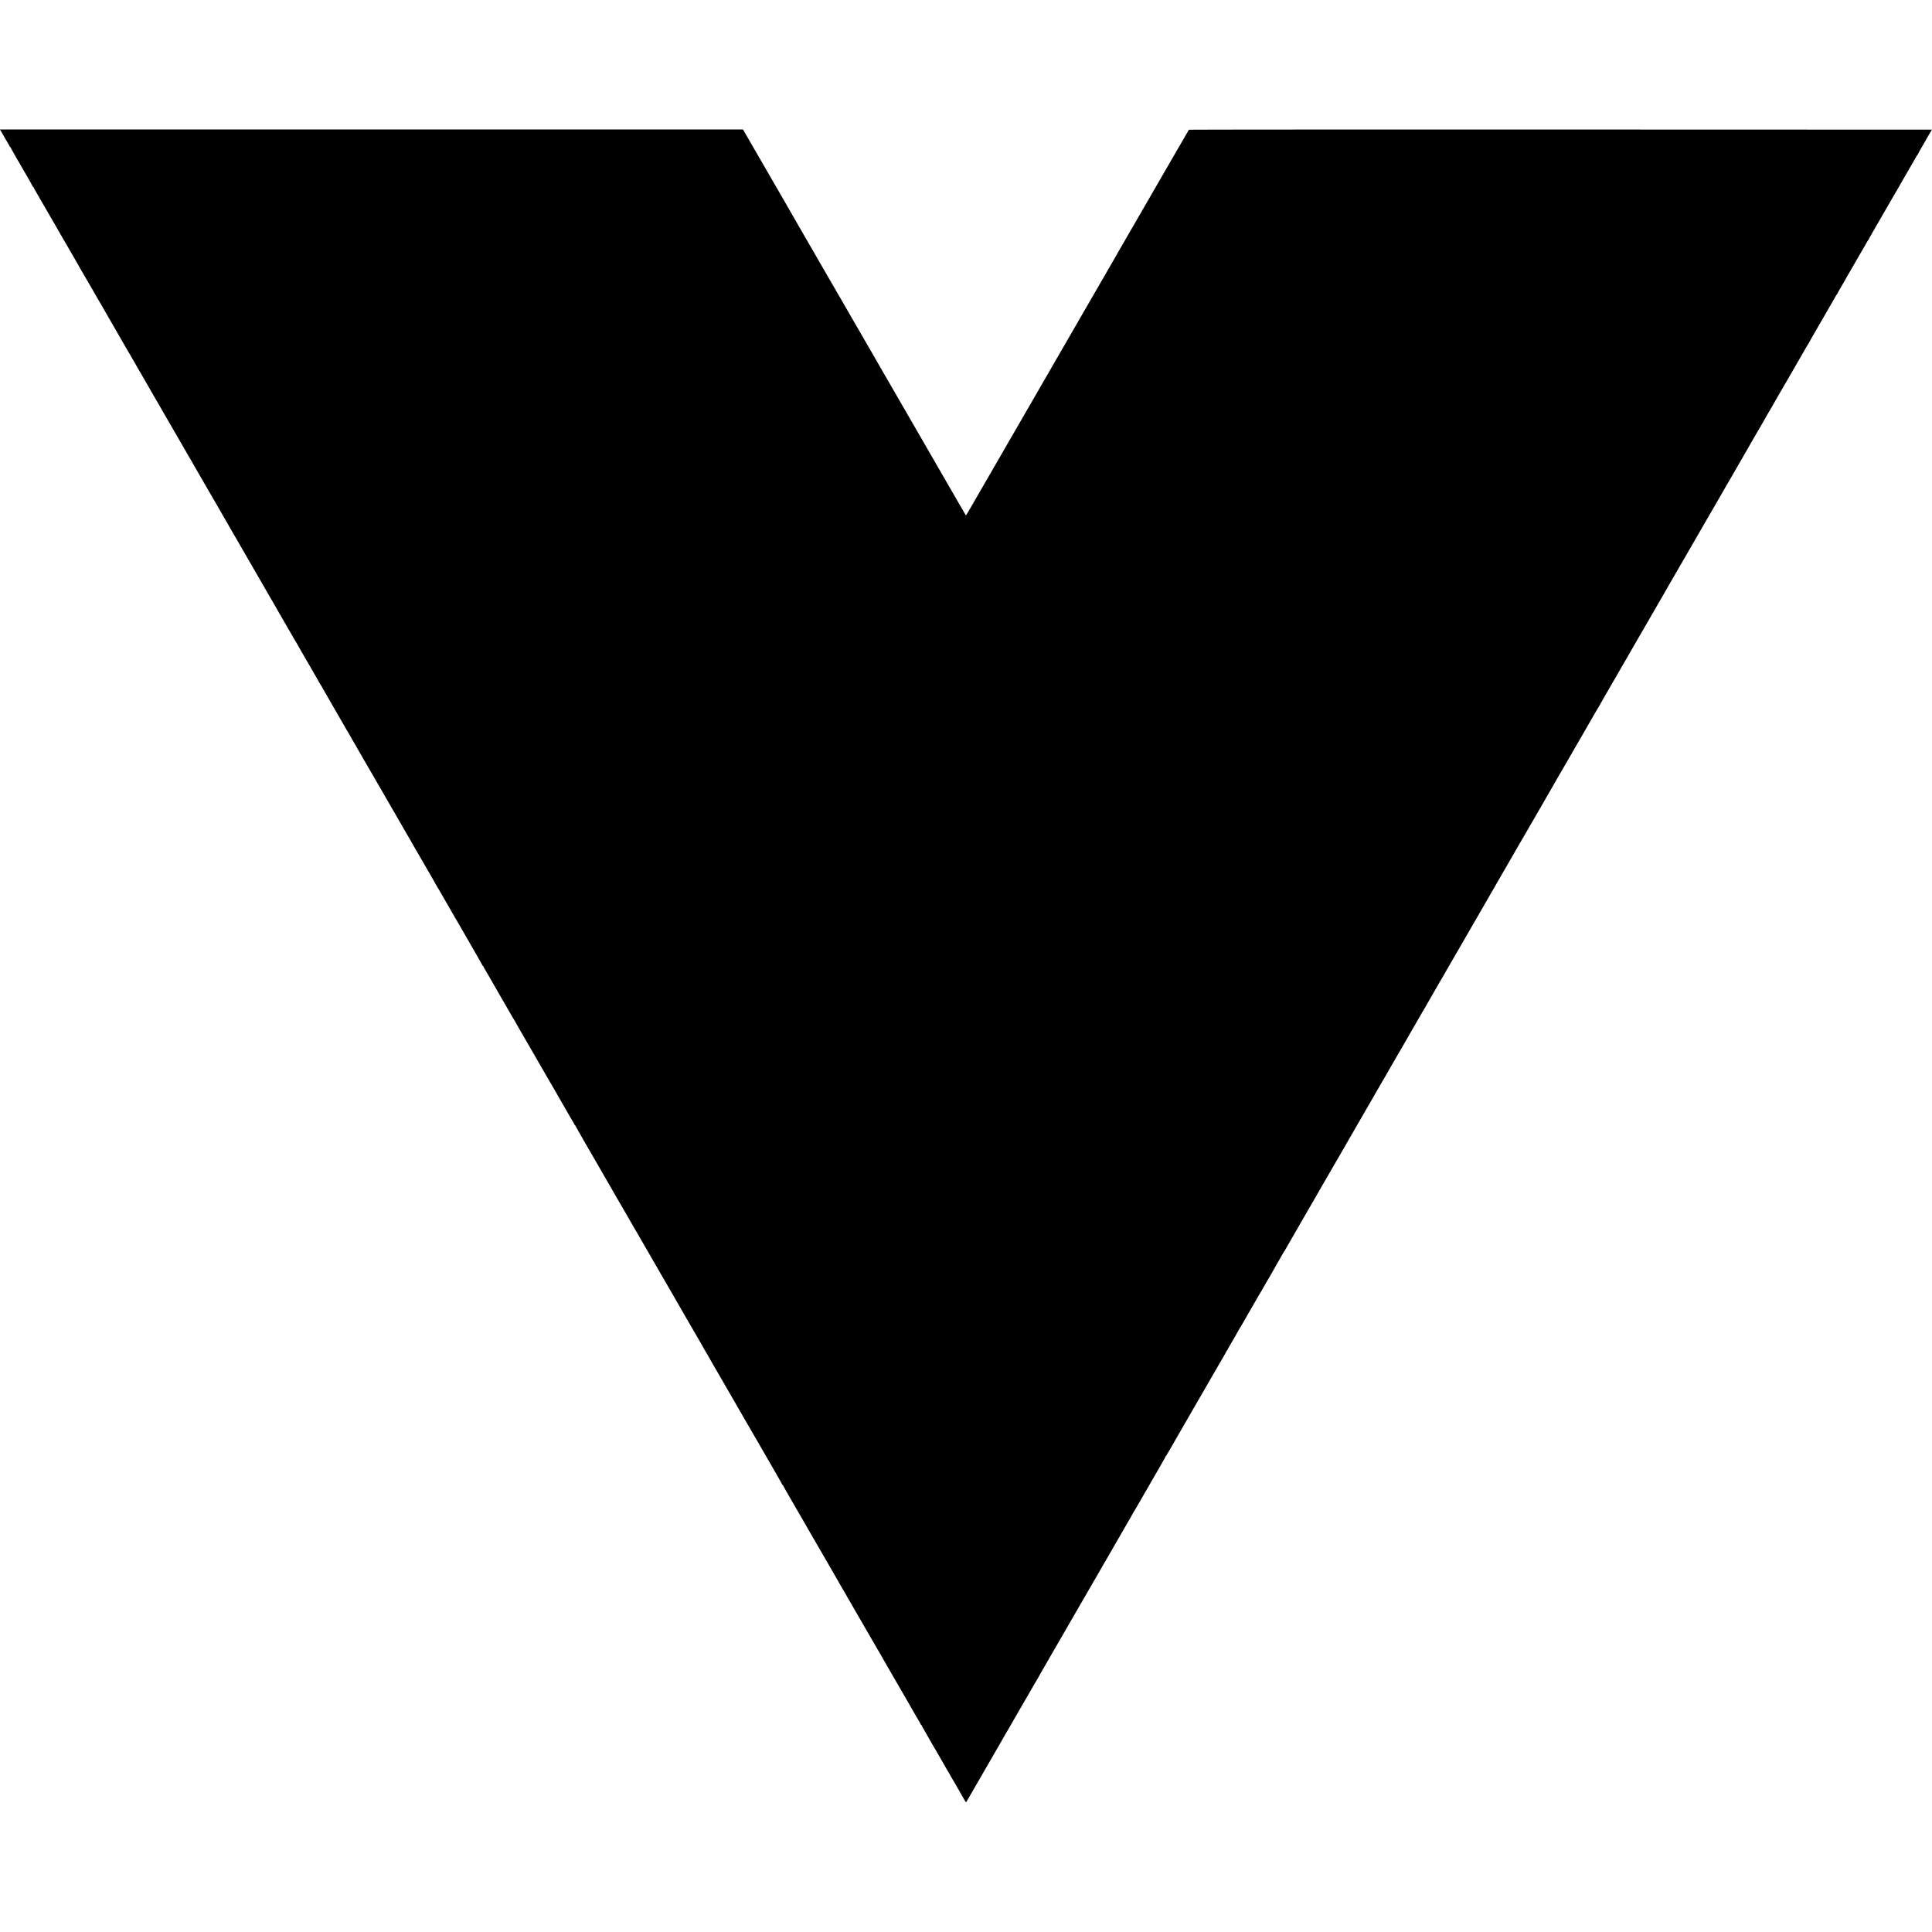
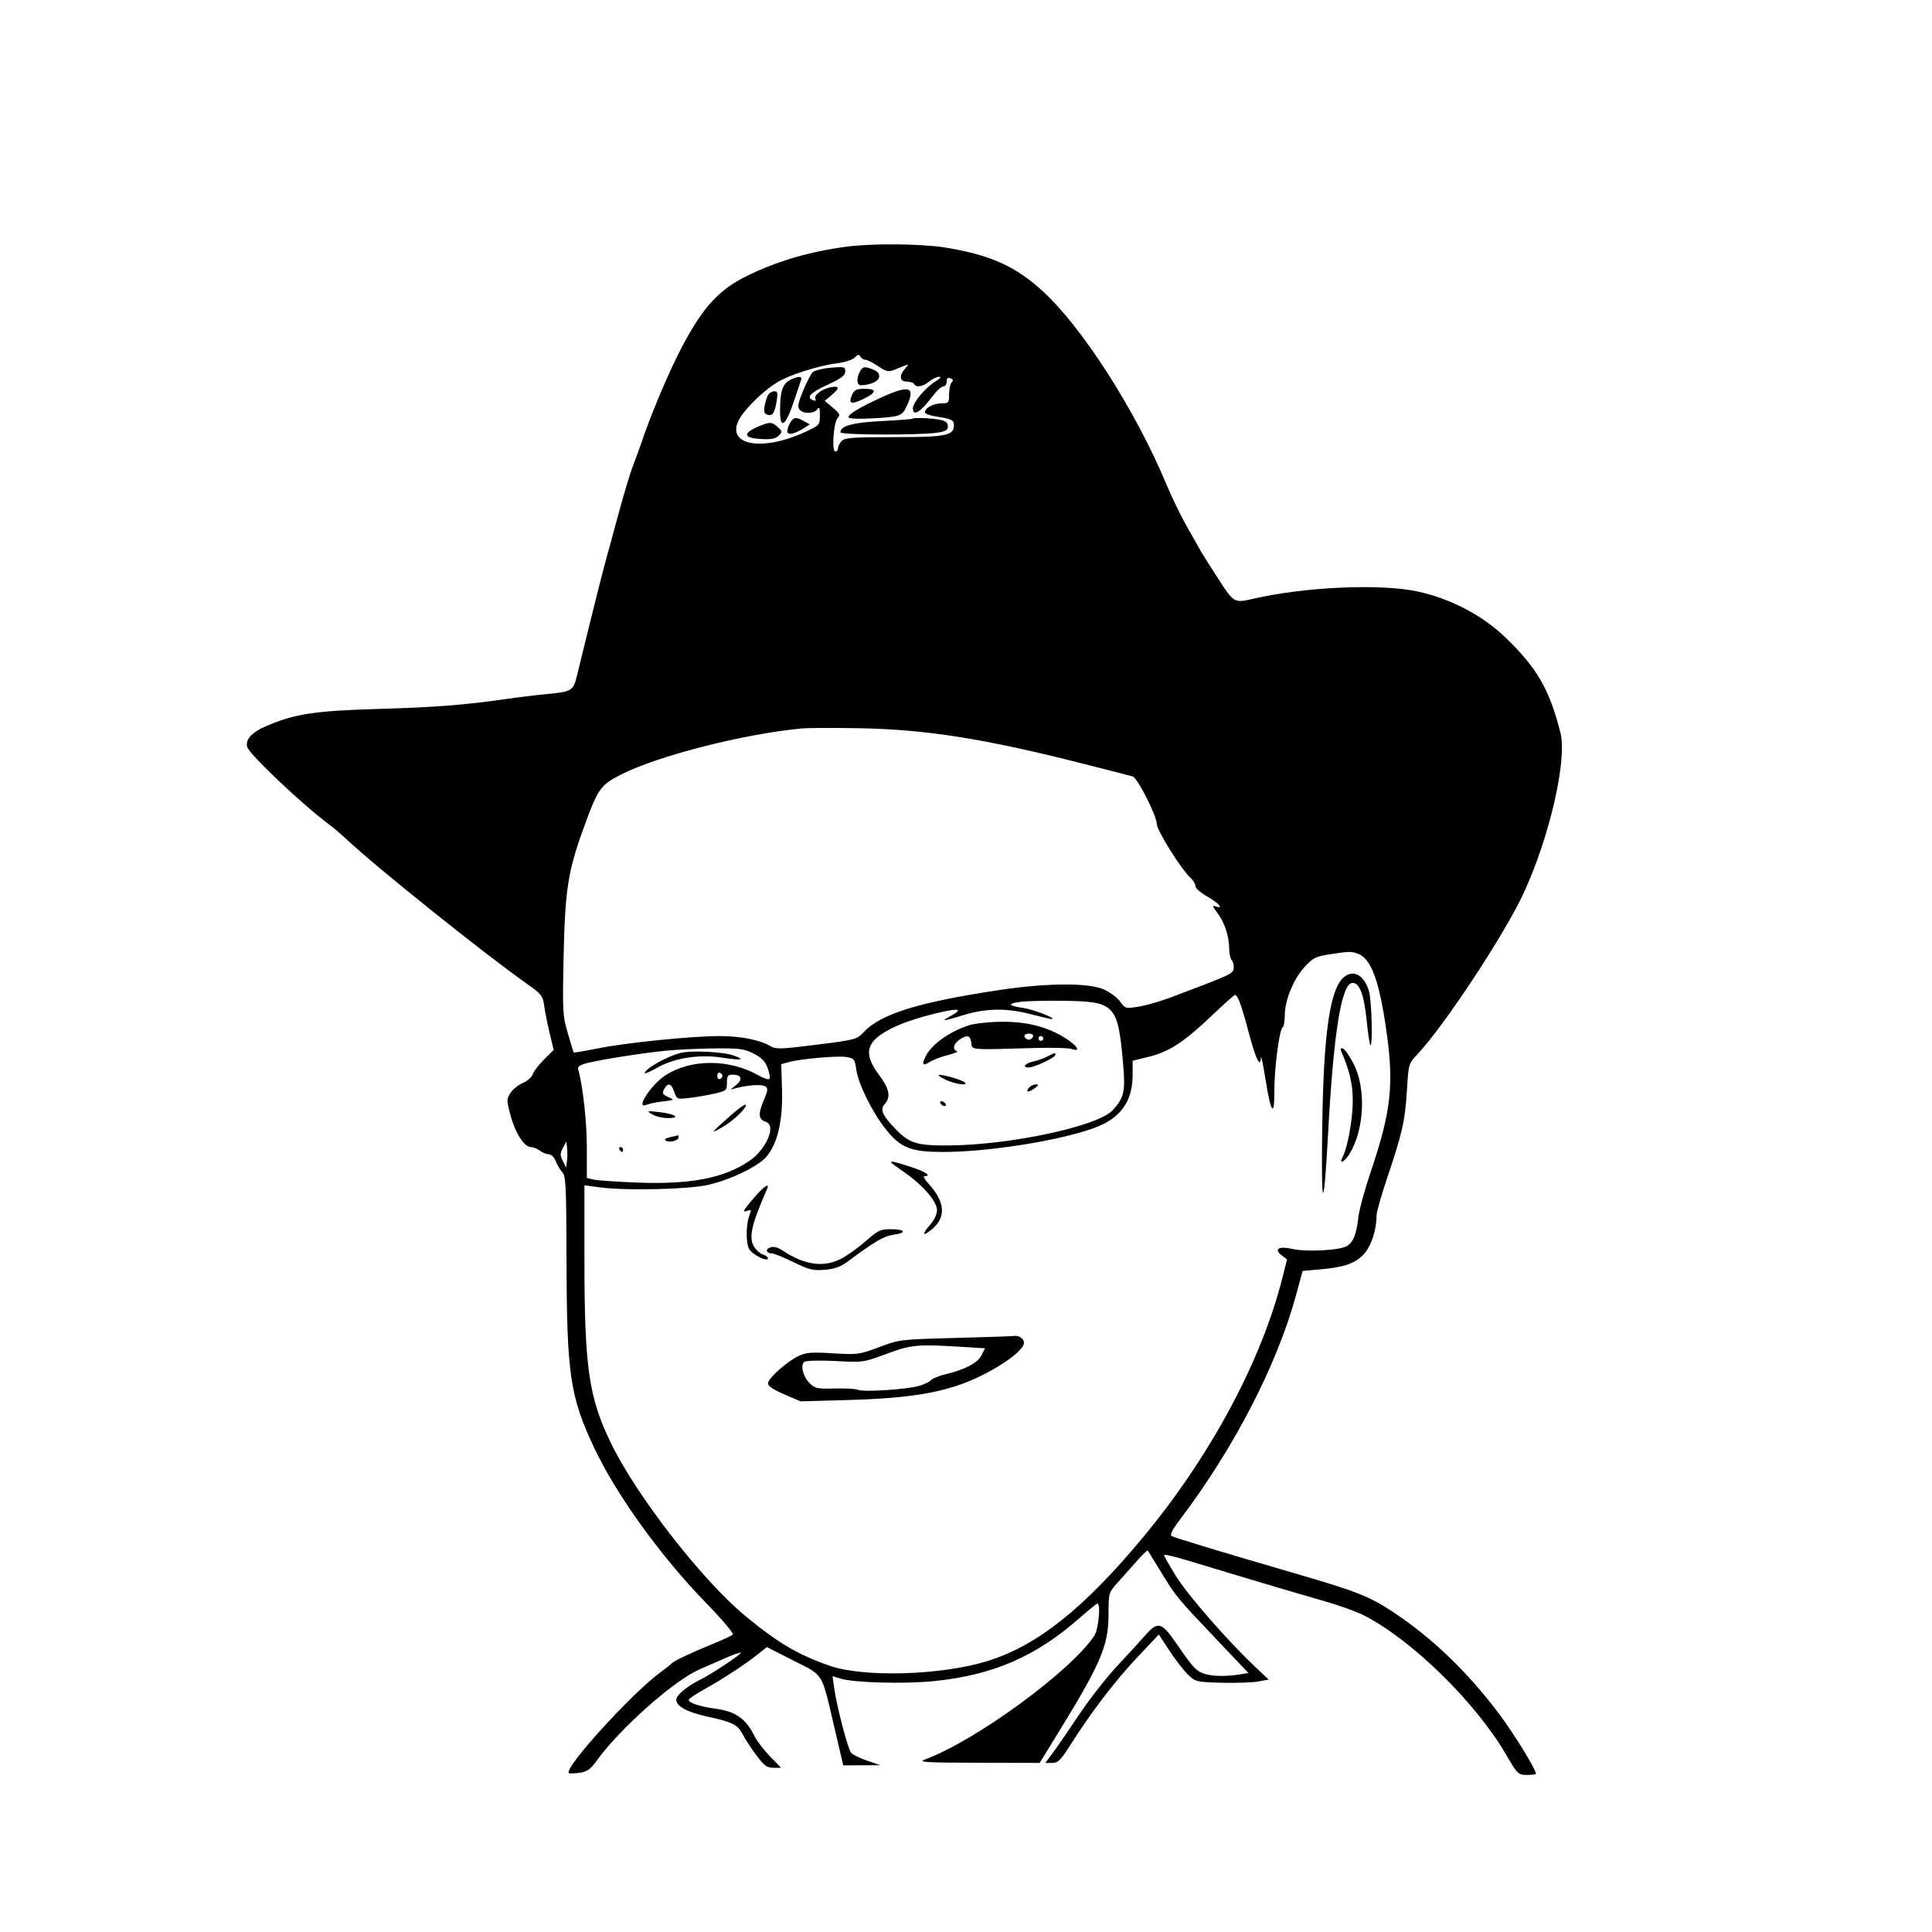
- <svg xmlns="http://www.w3.org/2000/svg" version="1.0" width="16pt" height="16pt" viewBox="0 0 16 16" preserveAspectRatio="xMidYMid meet">
-   <g transform="translate(0,16) scale(0.00032,-0.00032)" fill="#000000" stroke="none">
-     <path d="M18 46618 c45 -75 122 -207 122 -211 0 -2 25 -45 55 -95 30 -50 55 -96 55 -102 0 -5 5 -10 10 -10 6 0 10 -4 10 -9 0 -5 73 -135 161 -288 89 -153 173 -298 187 -323 14 -25 32 -57 41 -72 88 -149 187 -324 189 -335 2 -7 8 -13 13 -13 5 0 9 -4 9 -10 0 -5 46 -89 103 -187 175 -302 490 -846 507 -876 8 -16 20 -36 25 -45 28 -46 290 -498 339 -585 13 -23 74 -129 136 -236 61 -107 123 -215 137 -240 14 -25 29 -50 33 -56 5 -5 23 -37 40 -70 18 -33 38 -67 44 -75 11 -16 21 -33 63 -109 14 -25 29 -50 33 -56 4 -5 21 -35 38 -65 55 -100 261 -455 269 -465 4 -5 14 -21 20 -35 15 -29 41 -75 103 -180 24 -41 52 -88 60 -105 9 -16 57 -100 107 -185 112 -193 362 -626 380 -660 8 -14 23 -38 33 -55 11 -16 23 -37 27 -45 4 -8 26 -46 48 -85 23 -38 53 -90 67 -115 46 -81 64 -113 178 -310 62 -107 121 -210 132 -227 37 -67 56 -99 85 -148 16 -27 32 -57 36 -65 4 -8 15 -27 25 -42 9 -15 53 -89 96 -165 44 -76 177 -307 296 -513 120 -206 268 -463 330 -570 131 -227 117 -203 200 -348 36 -62 73 -125 82 -140 10 -15 21 -34 25 -42 4 -8 20 -37 36 -65 17 -27 38 -65 48 -82 49 -85 64 -111 87 -153 13 -25 28 -49 32 -55 4 -5 78 -134 165 -285 87 -151 166 -288 176 -305 10 -16 26 -43 35 -59 9 -17 125 -217 257 -445 132 -229 253 -441 270 -471 17 -30 45 -79 64 -108 18 -29 33 -54 33 -57 0 -2 20 -37 44 -77 24 -40 123 -212 221 -383 97 -170 190 -330 205 -355 16 -25 39 -65 53 -90 13 -25 81 -144 152 -265 70 -121 137 -238 150 -260 12 -22 37 -65 55 -95 18 -30 43 -73 55 -95 12 -22 48 -85 80 -140 77 -132 163 -280 190 -330 13 -22 71 -123 130 -225 59 -102 116 -199 126 -217 10 -17 29 -50 43 -72 15 -22 26 -43 26 -45 0 -2 27 -50 60 -106 33 -56 60 -103 60 -105 0 -2 55 -98 90 -155 8 -14 182 -316 239 -414 13 -22 45 -79 72 -124 27 -46 49 -86 49 -89 0 -2 14 -24 30 -48 16 -24 30 -46 30 -49 0 -5 74 -135 100 -176 5 -8 24 -42 43 -75 50 -88 58 -101 262 -455 104 -179 199 -345 213 -370 14 -25 28 -49 32 -55 4 -5 17 -26 28 -45 10 -19 62 -109 114 -200 114 -197 133 -230 170 -295 16 -27 33 -57 38 -65 17 -28 96 -165 103 -180 4 -8 16 -28 26 -45 10 -16 77 -131 148 -255 72 -124 181 -313 243 -420 62 -107 121 -209 131 -227 35 -62 323 -560 392 -678 38 -66 83 -145 100 -175 16 -30 33 -59 37 -65 4 -5 17 -27 29 -47 34 -61 56 -100 90 -156 17 -29 31 -55 31 -57 0 -2 17 -32 39 -67 21 -35 134 -229 251 -433 117 -203 235 -407 261 -451 27 -45 49 -85 49 -88 0 -4 8 -19 19 -34 15 -21 200 -341 309 -533 10 -19 33 -58 51 -87 17 -29 31 -54 31 -56 0 -2 25 -44 55 -94 30 -50 55 -95 55 -98 0 -4 6 -15 14 -23 7 -9 27 -41 43 -71 17 -30 170 -297 342 -594 171 -296 311 -542 311 -547 0 -5 5 -9 10 -9 6 0 10 -4 10 -10 0 -5 22 -47 49 -92 27 -46 58 -99 68 -118 24 -43 81 -140 93 -160 5 -8 66 -114 135 -235 69 -121 130 -227 135 -235 12 -21 259 -447 283 -490 10 -19 28 -47 38 -62 11 -14 19 -29 19 -32 0 -3 37 -69 83 -148 99 -170 305 -526 337 -583 13 -22 31 -53 41 -70 11 -16 22 -37 26 -45 7 -14 82 -146 103 -180 14 -24 181 -311 205 -355 13 -22 46 -80 75 -130 29 -49 64 -110 78 -135 14 -25 51 -88 82 -140 31 -52 59 -102 63 -110 4 -8 18 -33 31 -55 205 -353 284 -489 309 -535 17 -30 45 -78 62 -106 18 -28 36 -60 39 -72 4 -12 12 -22 17 -22 5 0 9 -4 9 -10 0 -5 109 -197 241 -427 133 -230 250 -431 259 -448 51 -90 222 -385 280 -485 37 -63 78 -135 92 -160 14 -25 67 -117 118 -205 51 -88 101 -175 111 -193 34 -58 55 -95 149 -257 51 -88 101 -173 110 -190 9 -16 76 -131 147 -255 72 -124 140 -241 151 -260 61 -108 281 -489 355 -615 38 -66 77 -133 87 -150 35 -63 91 -161 100 -175 14 -23 99 -169 128 -220 54 -97 135 -235 142 -245 4 -5 20 -32 35 -60 26 -48 238 -416 276 -480 10 -16 26 -46 37 -65 30 -53 382 -661 403 -695 10 -16 22 -37 26 -45 4 -8 26 -48 50 -88 24 -41 43 -75 43 -77 0 -2 22 -40 50 -85 27 -45 50 -84 50 -86 0 -3 38 -69 83 -147 84 -142 302 -520 340 -587 10 -19 34 -60 52 -90 18 -30 44 -75 57 -100 14 -25 45 -79 70 -120 25 -41 56 -96 70 -121 14 -25 77 -133 138 -240 62 -107 122 -210 132 -229 25 -43 310 -535 337 -581 11 -19 26 -45 34 -59 17 -32 238 -414 266 -460 11 -19 24 -41 28 -49 3 -7 75 -133 160 -278 84 -146 153 -269 153 -274 0 -5 5 -9 10 -9 6 0 10 -4 10 -10 0 -5 82 -150 181 -322 182 -314 201 -346 240 -415 12 -21 80 -139 152 -263 71 -124 141 -245 155 -270 14 -25 28 -49 32 -55 6 -8 145 -248 220 -380 37 -66 209 -362 229 -395 11 -19 24 -42 28 -49 4 -8 67 -118 140 -243 73 -125 133 -230 133 -233 0 -2 15 -28 33 -57 19 -29 47 -78 64 -108 17 -30 53 -93 79 -139 53 -90 82 -141 157 -272 82 -142 115 -199 381 -659 142 -245 268 -463 281 -485 12 -22 71 -125 132 -230 60 -104 172 -298 248 -430 76 -132 146 -253 156 -270 11 -16 22 -36 26 -44 3 -8 30 -54 60 -103 29 -49 53 -91 53 -93 0 -3 18 -34 40 -70 22 -36 40 -67 40 -69 0 -2 37 -66 81 -142 45 -77 98 -168 119 -204 20 -36 47 -81 58 -100 12 -19 27 -47 33 -62 6 -16 15 -28 20 -28 5 0 9 -4 9 -9 0 -6 63 -118 140 -251 77 -133 140 -243 140 -245 0 -2 18 -33 41 -70 22 -37 49 -83 60 -101 10 -19 29 -51 40 -71 25 -45 109 -189 126 -218 7 -11 17 -29 22 -40 6 -11 22 -38 35 -60 14 -22 37 -62 52 -90 14 -27 35 -62 45 -77 11 -14 19 -29 19 -32 0 -3 18 -35 40 -71 22 -36 40 -67 40 -69 0 -2 19 -35 42 -72 23 -38 55 -94 72 -124 26 -47 139 -244 171 -298 6 -9 21 -36 34 -60 28 -48 37 -51 51 -19 6 12 19 36 29 52 10 17 27 46 38 65 11 19 104 181 208 360 103 179 199 345 213 370 14 25 42 74 64 109 21 34 38 65 38 67 0 2 18 33 40 69 22 36 40 67 40 69 0 3 177 310 199 346 16 26 136 234 140 244 2 5 25 44 52 88 27 44 49 81 49 84 0 2 18 34 40 70 22 36 40 67 40 69 0 2 20 36 43 77 35 58 169 289 297 513 9 17 50 86 90 155 40 69 86 150 103 180 16 30 35 62 41 70 6 8 16 24 22 35 35 64 72 129 167 293 59 100 116 199 127 220 11 20 30 53 41 72 43 72 1070 1850 1121 1940 14 25 65 113 113 195 48 83 96 166 107 185 10 19 28 50 38 68 11 18 73 124 137 235 64 111 175 303 246 427 71 124 173 299 225 390 52 91 116 202 143 248 27 45 49 85 49 89 0 4 6 14 14 22 7 9 28 43 46 76 26 47 251 436 378 655 11 19 29 51 40 70 11 19 101 176 201 348 99 172 181 317 181 323 0 5 5 9 10 9 6 0 10 5 10 11 0 6 8 23 18 37 11 15 32 52 49 82 16 30 130 228 253 440 122 212 234 405 248 430 13 25 39 70 57 100 39 65 69 117 130 225 25 44 50 87 55 95 12 19 78 134 220 380 61 107 129 224 150 260 161 277 222 382 246 425 15 28 47 83 71 123 24 41 43 78 43 83 0 5 4 9 8 9 4 0 13 12 19 28 7 15 23 45 36 67 66 110 277 478 277 483 0 3 6 13 14 21 7 9 27 41 43 71 17 30 45 80 63 110 34 57 375 649 394 685 6 11 16 27 22 35 6 8 26 42 44 75 18 33 41 74 51 90 10 17 24 41 32 55 54 97 72 128 88 152 11 14 19 28 19 30 0 3 79 141 175 308 96 167 175 305 175 308 0 3 6 13 14 21 7 9 26 39 41 66 33 60 276 483 338 587 24 40 46 80 50 88 4 8 13 24 20 35 14 23 95 163 125 215 11 19 52 91 92 160 40 69 80 139 90 155 9 17 103 179 207 360 105 182 200 346 211 365 103 181 463 802 489 845 7 11 15 27 19 35 4 8 29 51 55 95 64 110 828 1433 848 1470 9 17 24 41 33 55 9 14 29 48 45 77 15 28 52 93 82 145 30 51 62 107 71 123 17 30 231 398 400 690 51 88 103 179 115 202 12 23 26 48 32 55 6 7 24 38 40 68 17 30 61 107 98 170 37 63 84 144 103 180 19 36 41 72 48 81 8 8 14 18 14 21 0 4 27 51 59 106 32 55 72 124 89 154 16 29 71 125 122 213 51 88 104 180 118 205 13 25 28 50 32 55 4 6 17 26 28 45 11 19 45 80 77 135 31 55 66 116 77 135 11 19 88 152 171 295 401 694 620 1072 650 1125 11 19 87 152 170 295 83 143 158 273 166 288 9 16 21 36 26 45 6 9 31 52 55 96 25 43 54 94 66 115 11 20 95 164 186 321 91 157 173 299 182 315 9 17 26 46 37 65 12 19 66 114 121 210 56 96 108 186 117 200 8 14 24 40 34 59 24 45 383 664 412 713 5 9 17 29 26 45 15 28 120 210 241 419 36 61 68 117 72 125 4 8 12 23 19 34 35 57 245 420 262 453 11 20 35 61 53 90 17 29 32 54 32 56 0 3 28 51 62 108 33 57 70 119 80 138 10 19 23 42 28 50 5 8 32 53 59 100 27 47 149 258 271 470 122 212 234 405 248 430 30 53 62 108 80 135 6 11 15 27 19 35 4 8 85 150 181 315 96 165 187 323 202 350 31 56 116 202 130 225 5 8 25 42 43 75 19 33 92 159 162 280 149 257 157 271 202 350 19 33 38 67 43 75 9 14 228 392 275 475 12 22 55 96 95 165 40 69 80 139 90 155 24 42 202 350 221 383 9 15 27 47 41 72 14 25 75 131 136 236 61 106 121 210 134 232 99 172 271 470 279 482 5 8 23 40 40 70 18 30 81 141 142 245 60 105 121 210 135 235 14 25 71 124 127 220 56 96 143 247 194 335 51 88 96 167 102 175 14 24 180 311 204 355 23 43 340 590 356 615 5 8 50 87 101 175 171 301 517 898 582 1008 25 43 46 81 46 83 0 2 12 23 27 47 14 23 40 67 56 97 16 30 35 62 42 70 7 8 15 22 18 30 4 8 20 38 37 65 16 28 33 57 37 65 6 12 111 196 143 250 5 8 55 95 112 193 57 98 113 195 126 215 12 20 27 46 32 57 6 11 14 27 20 35 5 8 76 130 156 270 80 140 165 287 187 325 23 39 52 90 66 115 13 25 30 52 37 61 8 8 14 18 14 21 0 4 41 77 92 165 50 87 175 302 276 478 101 176 208 360 236 408 28 49 67 117 86 152 19 35 41 70 48 77 6 6 12 15 12 19 0 7 124 224 167 291 12 21 23 40 23 42 0 2 21 40 46 83 26 43 55 92 64 109 54 95 327 568 354 614 19 30 45 75 59 100 71 128 82 145 89 148 4 2 8 8 8 13 0 5 42 82 94 172 311 538 496 858 518 897 14 25 40 70 58 100 18 30 42 71 53 90 10 19 79 139 152 265 73 127 142 246 153 265 10 19 43 76 72 125 29 50 63 108 75 130 65 116 80 140 87 143 4 2 8 8 8 12 0 8 114 212 140 250 6 8 14 24 20 35 5 11 54 97 108 190 l100 170 -9611 3 c-5286 1 -9614 -1 -9618 -5 -5 -6 -419 -719 -619 -1068 -89 -155 -267 -463 -323 -560 -38 -66 -81 -140 -95 -165 -31 -56 -263 -457 -526 -910 -110 -190 -224 -388 -254 -440 -29 -52 -61 -109 -71 -125 -23 -39 -243 -420 -268 -465 -11 -19 -204 -352 -428 -740 -224 -388 -477 -826 -563 -975 -85 -148 -185 -322 -222 -385 -37 -63 -120 -207 -185 -320 -65 -113 -177 -306 -248 -430 -72 -124 -172 -297 -222 -385 -51 -88 -142 -245 -202 -350 -131 -226 -247 -427 -408 -705 -65 -113 -249 -432 -410 -710 -160 -278 -388 -673 -506 -877 -118 -205 -216 -373 -219 -373 -3 0 -52 82 -109 183 -58 100 -144 250 -192 332 -95 164 -402 696 -647 1120 -85 149 -228 396 -317 550 -212 365 -982 1700 -1008 1745 -10 19 -43 76 -72 125 -29 50 -64 110 -77 135 -14 25 -63 110 -110 190 -47 80 -96 165 -110 190 -14 25 -99 171 -188 325 -89 154 -174 300 -188 325 -13 25 -64 113 -112 195 -48 83 -140 242 -205 355 -65 113 -183 317 -263 454 -79 137 -152 264 -163 282 -50 89 -335 583 -354 614 -12 19 -34 58 -50 85 -15 28 -129 226 -253 440 -124 215 -235 408 -247 430 -12 22 -69 121 -127 220 -58 99 -226 389 -373 645 -148 256 -324 561 -392 678 -67 117 -134 232 -147 255 -13 23 -33 59 -46 80 l-22 37 -9615 0 -9615 0 20 -32z" />
-   </g>
+ <svg xmlns="http://www.w3.org/2000/svg" width="800" height="800" viewBox="0 0 800 800" version="1.1">
+   <path d="M 351 102.088 C 335.681 104.054, 322.120 107.995, 309.499 114.149 C 297.907 119.801, 291.281 126.940, 282.721 143 C 277.291 153.187, 269.717 171.026, 265.526 183.500 C 264.786 185.700, 263.228 189.975, 262.063 193 C 260.898 196.025, 258.375 204.350, 256.458 211.500 C 254.540 218.650, 252.087 227.650, 251.006 231.500 C 249.925 235.350, 246.998 246.825, 244.502 257 C 242.006 267.175, 239.425 277.686, 238.766 280.357 C 237.365 286.031, 236.580 286.467, 226 287.450 C 221.875 287.833, 214.225 288.767, 209 289.525 C 192.888 291.863, 179.335 292.922, 158.010 293.510 C 130.520 294.268, 121.845 295.580, 110 300.769 C 104.186 303.317, 101.584 306.205, 102.351 309.261 C 103.091 312.212, 125.106 333.095, 135.949 341.132 C 137.902 342.579, 141.300 345.463, 143.500 347.539 C 155.388 358.761, 200.598 394.984, 218.113 407.322 C 224.272 411.661, 224.768 412.293, 225.352 416.554 C 225.697 419.070, 226.718 424.190, 227.622 427.932 L 229.264 434.736 225.231 438.769 C 223.012 440.988, 220.895 443.755, 220.526 444.918 C 220.157 446.082, 218.347 447.664, 216.505 448.433 C 214.663 449.203, 212.364 451.041, 211.396 452.519 C 209.716 455.082, 209.716 455.506, 211.401 461.852 C 213.333 469.132, 217.108 475, 219.860 475 C 220.827 475, 222.491 475.661, 223.559 476.468 C 224.626 477.276, 226.299 477.951, 227.275 477.968 C 228.273 477.986, 229.506 479.202, 230.094 480.748 C 230.669 482.260, 231.895 484.332, 232.820 485.353 C 234.324 487.015, 234.509 490.951, 234.588 522.855 C 234.704 569.275, 236.099 578.547, 246.164 599.766 C 255.379 619.192, 273.674 644.521, 292.400 663.780 C 299.253 670.827, 303.948 676.412, 303.420 676.887 C 302.914 677.342, 298.900 679.183, 294.500 680.978 C 285.899 684.486, 278.807 687.887, 278 688.890 C 277.725 689.232, 275.700 690.828, 273.500 692.438 C 261.587 701.153, 233.447 732.113, 235.538 734.204 C 235.776 734.443, 237.749 734.382, 239.922 734.069 C 243.159 733.603, 244.459 732.689, 247.116 729.011 C 256.717 715.721, 278.954 695.958, 289.527 691.317 C 292.262 690.117, 297.156 687.973, 300.402 686.553 C 303.649 685.133, 306.485 684.152, 306.706 684.373 C 307.196 684.862, 294.856 693.076, 290 695.494 C 284.426 698.269, 279.997 701.959, 280.031 703.801 C 280.083 706.608, 284.517 708.982, 293.293 710.899 C 303.498 713.130, 305.535 714.180, 307.606 718.280 C 308.501 720.051, 310.995 723.862, 313.149 726.750 C 316.440 731.162, 317.573 732, 320.245 732 L 323.425 732 318.820 727.250 C 316.287 724.637, 313.439 720.925, 312.491 719 C 308.905 711.723, 304.663 708.692, 296.500 707.576 C 289.711 706.648, 284.827 705.019, 285.228 703.817 C 285.410 703.271, 288.470 701.222, 292.029 699.264 C 299.174 695.334, 308.592 689.154, 314.026 684.831 L 317.552 682.025 328.526 687.592 C 341.282 694.063, 340.073 692.093, 345.488 715.250 L 349.170 731 356.835 730.967 L 364.500 730.935 359.158 729.090 C 356.220 728.075, 353.222 726.628, 352.494 725.873 C 351.126 724.452, 346.457 706.612, 345.361 698.614 L 344.737 694.064 348.118 695.093 C 353.778 696.816, 374.889 697.356, 386.997 696.089 C 411.478 693.525, 428.932 685.919, 447.165 669.867 C 450.831 666.640, 454.093 664, 454.415 664 C 455.893 664, 454.873 674.672, 453.145 677.293 C 443.458 691.985, 404.013 720.818, 383 728.568 C 379.978 729.683, 382.982 729.867, 405 729.921 L 430.500 729.982 435.895 721.241 C 455.991 688.685, 458.987 681.823, 459.023 668.282 C 459.046 659.613, 459.093 659.448, 462.656 655.500 C 464.641 653.300, 468.217 649.274, 470.602 646.552 C 472.987 643.831, 475.093 641.806, 475.282 642.052 C 475.471 642.299, 477.816 646.100, 480.492 650.500 C 486.986 661.175, 487.106 661.322, 503.056 678.124 L 516.939 692.748 513.219 693.363 C 507.596 694.293, 501.457 694.122, 498.315 692.949 C 495.122 691.756, 493.906 690.400, 486.925 680.250 C 480.994 671.626, 479.390 671.243, 474.177 677.205 C 472.155 679.518, 466.900 685.258, 462.500 689.961 C 458.100 694.664, 451.052 703.684, 446.838 710.006 C 442.625 716.328, 437.748 723.413, 436.002 725.750 L 432.827 730 435.663 729.990 C 438.086 729.982, 439.157 728.944, 443 722.885 C 451.721 709.134, 461.599 696.158, 470.668 686.539 L 479.835 676.814 484.347 683.657 C 486.828 687.421, 490.269 691.850, 491.992 693.500 C 495.024 696.402, 495.475 696.509, 505.813 696.787 C 511.691 696.945, 518.486 696.714, 520.914 696.274 L 525.329 695.474 519.526 689.987 C 508.118 679.200, 491.732 660.397, 486.907 652.558 C 484.208 648.172, 482 644.274, 482 643.897 C 482 643.519, 486.163 644.466, 491.250 646.001 C 496.337 647.537, 505.225 650.220, 511 651.964 C 523.485 655.735, 534.712 659.050, 549 663.184 C 554.775 664.855, 561.750 667.361, 564.500 668.752 C 584.434 678.839, 610.995 704.802, 623.652 726.574 C 628.349 734.654, 628.617 734.915, 632.250 734.957 C 634.313 734.981, 636 734.769, 636 734.486 C 636 732.647, 626.905 717.888, 620.603 709.500 C 607.703 692.330, 593.058 678.254, 577.035 667.624 C 567.046 660.997, 561.932 658.980, 536 651.438 C 507.303 643.092, 486.674 636.850, 485.218 636.070 C 484.297 635.578, 485.311 633.565, 488.809 628.942 C 511.032 599.571, 528.874 565.002, 536.705 536.146 L 539.387 526.261 546.444 525.642 C 556.596 524.752, 561.049 523.228, 564.651 519.409 C 567.755 516.117, 570 509.368, 570 503.327 C 570 501.911, 571.998 494.846, 574.441 487.626 C 580.643 469.293, 581.820 464.068, 582.578 451.500 C 583.239 440.537, 583.254 440.486, 586.974 436.500 C 598.374 424.282, 623.069 386.788, 630.947 369.736 C 641.636 346.600, 648.967 314.696, 646.166 303.500 C 641.671 285.527, 636.389 276.414, 623.116 263.733 C 613.697 254.734, 600.772 247.968, 587.322 244.994 C 571.903 241.585, 540.524 242.947, 518.752 247.970 C 511.063 249.744, 510.944 249.675, 504.509 239.745 C 501.213 234.660, 498.012 229.600, 497.394 228.500 C 496.776 227.400, 494.177 222.822, 491.619 218.326 C 489.060 213.831, 485.147 205.779, 482.922 200.434 C 470.274 170.044, 448.130 135.495, 431.674 120.475 C 420.398 110.185, 410.007 105.543, 391.427 102.498 C 381.862 100.930, 361.618 100.725, 351 102.088 M 353.882 148.061 C 352.956 149.019, 349.746 150.050, 346.382 150.468 C 338.996 151.386, 326.624 155.326, 321.908 158.263 C 317.162 161.219, 312.243 165.623, 308.250 170.492 C 297.591 183.490, 313.461 188.332, 334.332 178.450 C 339.293 176.101, 339.500 175.842, 339.500 171.983 C 339.500 168.792, 339.271 168.276, 338.390 169.482 C 336.993 171.392, 332.623 171.455, 331.073 169.588 C 330.156 168.483, 330.474 166.797, 332.538 161.838 C 333.988 158.352, 335.751 154.900, 336.456 154.167 C 337.161 153.434, 340.496 152.584, 343.869 152.278 C 349.614 151.757, 350 151.855, 350 153.831 C 350 155.482, 348.355 156.700, 342.409 159.447 C 335.287 162.737, 333.604 164.701, 336.952 165.817 C 337.681 166.060, 338.001 165.811, 337.663 165.263 C 336.761 163.804, 340.147 161.121, 343.816 160.387 C 347.727 159.605, 347.871 160.704, 344.250 163.700 L 341.500 165.975 344.863 168.804 C 347.737 171.222, 348.026 171.840, 346.851 173.066 C 345.145 174.846, 344.323 187, 345.908 187 C 346.509 187, 347 186.357, 347 185.571 C 347 184.786, 347.707 183.436, 348.571 182.571 C 349.896 181.247, 353.313 181, 370.349 181 C 391.796 181, 395 180.357, 395 176.050 C 395 173.923, 393.958 173.416, 387.628 172.467 C 385.083 172.085, 383 171.311, 383 170.747 C 383 168.937, 386.402 167.065, 389.750 167.032 C 392.841 167.002, 393 166.814, 393 163.200 C 393 161.110, 393.480 158.920, 394.067 158.333 C 394.824 157.576, 394.678 157.090, 393.567 156.664 C 392.471 156.244, 392 156.655, 392 158.031 C 392 159.114, 391.378 160, 390.619 160 C 389.859 160, 387.970 161.688, 386.420 163.750 C 381.223 170.667, 378 172.690, 378 169.035 C 378 166.670, 383.342 160.373, 387.500 157.837 C 389.330 156.721, 389.870 156.006, 388.885 156.004 C 387.997 156.002, 386.126 156.900, 384.727 158 C 381.961 160.176, 379.474 160.575, 378.500 159 C 378.160 158.450, 376.784 158, 375.441 158 C 372.504 158, 372.191 155.581, 374.750 152.659 C 376.689 150.446, 377.132 150.390, 369.986 153.253 C 367.911 154.084, 366.795 153.801, 363.597 151.630 C 361.465 150.184, 359.131 149, 358.410 149 C 357.689 149, 356.740 148.411, 356.300 147.692 C 355.663 146.651, 355.170 146.726, 353.882 148.061 M 356.035 153.934 C 354.782 156.276, 354.697 158.695, 355.844 159.403 C 356.308 159.690, 358.333 159.471, 360.344 158.916 C 364.808 157.683, 365.396 154.481, 361.435 152.975 C 357.859 151.616, 357.215 151.730, 356.035 153.934 M 326.882 157.503 C 323.996 159.071, 323 162.308, 323 170.125 C 323 178.247, 325.386 176.399, 328.970 165.500 C 330.237 161.650, 331.484 157.938, 331.743 157.250 C 332.361 155.610, 330.154 155.725, 326.882 157.503 M 352.816 163.504 C 351.145 167.172, 352.478 167.652, 357.522 165.202 C 363.074 162.504, 363.238 161, 357.979 161 C 354.658 161, 353.758 161.436, 352.816 163.504 M 365.477 164.339 C 356.190 168.519, 350.761 171.805, 351.409 172.853 C 351.698 173.321, 355.437 173.526, 359.717 173.309 C 372.599 172.655, 373.442 172.392, 375.320 168.454 C 379.233 160.249, 376.813 159.237, 365.477 164.339 M 318.263 163.250 C 317.723 163.938, 317.001 165.980, 316.658 167.788 C 316.193 170.244, 316.427 171.227, 317.585 171.671 C 319.779 172.513, 320.797 171.131, 321.577 166.250 C 322.123 162.831, 321.961 162, 320.750 162 C 319.922 162, 318.803 162.563, 318.263 163.250 M 327.241 174.986 C 326.558 176.079, 326 177.684, 326 178.554 C 326 180.361, 328.861 179.828, 332.911 177.267 L 335.322 175.743 332.911 174.407 C 329.615 172.580, 328.684 172.676, 327.241 174.986 M 377.917 173.364 C 377.688 173.565, 371.914 174.011, 365.087 174.356 C 353.043 174.965, 348 176.343, 348 179.023 C 348 180.133, 380.792 180.259, 388 179.176 C 391.600 178.635, 392.500 178.102, 392.500 176.510 C 392.500 175.108, 391.614 174.330, 389.500 173.878 C 386.094 173.150, 378.545 172.815, 377.917 173.364 M 313.163 177.012 C 307.407 179.624, 308.176 181.421, 315.211 181.796 C 319.360 182.018, 321.187 181.670, 322.436 180.421 C 323.999 178.859, 323.976 178.627, 322.096 176.875 C 319.590 174.540, 318.576 174.556, 313.163 177.012 M 332 301.632 C 307.742 303.931, 272.172 313.021, 257 320.797 C 248.492 325.158, 247.481 326.648, 241.261 344 C 235.159 361.022, 233.973 368.821, 233.389 395.792 C 232.890 418.844, 232.978 420.478, 235.103 427.792 C 236.335 432.031, 237.436 435.632, 237.549 435.794 C 237.662 435.956, 242.197 435.198, 247.627 434.109 C 259.522 431.726, 286.570 428.995, 298.127 429.012 C 306.798 429.024, 314.882 430.644, 319.078 433.209 C 321.238 434.530, 323.295 434.464, 338.118 432.595 C 354.287 430.557, 354.815 430.416, 357.650 427.377 C 364.700 419.823, 380.348 414.976, 414 409.922 C 433.535 406.989, 450.788 406.902, 457.092 409.706 C 459.618 410.829, 462.639 413.089, 463.806 414.728 C 465.878 417.638, 466.058 417.688, 471.411 416.849 C 474.426 416.376, 480.405 414.664, 484.697 413.046 C 509.957 403.517, 510.491 403.271, 510.835 400.989 C 511.019 399.768, 510.681 398.281, 510.085 397.685 C 509.488 397.088, 508.997 395.002, 508.994 393.050 C 508.986 387.769, 507.127 382.035, 504.147 378.105 C 502.127 375.440, 501.914 374.769, 503.250 375.275 C 506.971 376.683, 504.755 373.978, 500.001 371.308 C 497.252 369.763, 495.002 367.782, 495.001 366.905 C 495 366.028, 494.063 364.462, 492.918 363.426 C 489.153 360.019, 479 343.797, 479 341.190 C 479 337.863, 471.043 322.144, 469.048 321.531 C 468.197 321.269, 458.725 318.828, 448 316.107 C 407.402 305.807, 383.409 302.028, 355.500 301.538 C 345.050 301.355, 334.475 301.397, 332 301.632 M 550.303 395.208 C 544.840 396.048, 543.643 396.664, 540.188 400.411 C 535.610 405.378, 532 414.226, 532 420.478 C 532 422.900, 531.597 425.131, 531.104 425.436 C 529.751 426.272, 527.658 442.405, 527.683 451.802 C 527.712 463.009, 526.248 461.039, 524.001 446.849 C 523.013 440.607, 522.158 436.602, 522.102 437.950 C 521.908 442.621, 519.942 438.479, 516.922 427.035 C 514.018 416.030, 512.523 412, 511.345 412 C 511.024 412, 506.704 415.861, 501.746 420.579 C 490.272 431.498, 484.185 435.476, 475.750 437.569 L 469 439.243 469 445.132 C 469 456.040, 464.031 462.974, 453.352 466.969 C 439.363 472.203, 409.406 477, 390.707 477 C 376.991 477, 372.869 475.344, 366.552 467.295 C 361.036 460.267, 355.382 448.753, 354.561 442.874 C 353.955 438.536, 353.698 438.213, 350.449 437.685 C 346.738 437.083, 331.453 438.443, 326.500 439.815 L 323.500 440.647 323.823 451.573 C 324.191 464.014, 321.961 473.517, 317.400 478.936 C 313.993 482.986, 302.238 488.645, 293 490.682 C 284.622 492.530, 258.837 493.089, 248.250 491.652 L 242 490.804 242 521.228 C 242 566.151, 243.777 578.563, 252.908 597.428 C 263.510 619.331, 290.633 654.247, 308.585 669.102 C 322.051 680.244, 330.277 685.107, 343.500 689.742 C 357.541 694.663, 389.701 693.730, 408.762 687.848 C 429.468 681.459, 448.834 666.055, 473.451 636.392 C 501.096 603.083, 522.220 563.787, 530.913 529.500 L 532.942 521.500 530.721 519.804 C 527.333 517.217, 529.496 515.869, 535 517.137 C 540.855 518.487, 554.869 517.760, 557.721 515.958 C 560.436 514.243, 561.649 511.192, 562.474 504 C 562.821 500.975, 565.097 492.605, 567.532 485.401 C 576.072 460.132, 577.286 449.153, 574.042 426.559 C 571.099 406.059, 567.756 396.998, 562.383 394.955 C 559.539 393.874, 558.887 393.888, 550.303 395.208 M 556.761 404.384 C 550.758 408.942, 548.044 427.298, 547.503 467 C 547.027 501.879, 548.110 502.997, 549.925 469.500 C 552.220 427.135, 555.496 407, 560.096 407 C 562.991 407, 564.810 411.849, 565.896 422.465 C 566.446 427.835, 567.144 432.477, 567.448 432.781 C 568.457 433.791, 568.007 414.564, 566.929 410.685 C 565.084 404.039, 560.751 401.354, 556.761 404.384 M 422.500 414.853 C 416.869 415.582, 417.362 416.425, 424 417.420 C 428.062 418.029, 437.913 421.908, 435.500 421.949 C 434.950 421.958, 431.125 421.081, 427 420 C 416.818 417.331, 408.284 417.450, 398.750 420.392 C 394.488 421.707, 391 422.618, 391 422.417 C 391 422.216, 392.392 421.332, 394.093 420.452 C 395.794 419.572, 396.920 418.587, 396.595 418.262 C 395.631 417.298, 380.007 421.161, 373.074 424.077 C 358.815 430.076, 356.583 435.252, 364 445.123 C 368.308 450.856, 368.969 454.271, 366.336 457.181 C 364.297 459.434, 365.358 461.862, 370.863 467.545 C 376.655 473.524, 379.772 474.454, 393.500 474.294 C 419.095 473.998, 454.753 466.267, 460.739 459.718 C 465.549 454.455, 466.091 451.917, 464.992 439.786 C 462.837 415.980, 461.633 414.734, 440.500 414.407 C 433.350 414.296, 425.250 414.497, 422.500 414.853 M 401.365 424.502 C 393.418 427.009, 385.930 432.301, 383.396 437.201 C 381.507 440.854, 382.078 441.645, 385.163 439.645 C 386.448 438.812, 389.738 437.572, 392.474 436.890 C 395.210 436.208, 396.898 435.466, 396.224 435.241 C 394.294 434.598, 394.792 432.259, 397.223 430.557 C 400.444 428.300, 401.825 428.633, 402.184 431.750 C 402.542 434.867, 401.131 434.749, 428.500 433.950 C 435.650 433.742, 442.512 433.923, 443.750 434.353 C 447.733 435.737, 446.244 433.111, 441.250 429.942 C 433.742 425.178, 425.213 422.985, 414.645 423.099 C 409.615 423.153, 403.639 423.785, 401.365 424.502 M 424.250 429.250 C 424.479 429.938, 425.267 430.500, 426 430.500 C 426.733 430.500, 427.521 429.938, 427.750 429.250 C 427.998 428.506, 427.289 428, 426 428 C 424.711 428, 424.002 428.506, 424.250 429.250 M 430 430 C 430 430.550, 430.450 431, 431 431 C 431.550 431, 432 430.550, 432 430 C 432 429.450, 431.550 429, 431 429 C 430.450 429, 430 429.450, 430 430 M 275.500 435.097 C 265.251 436.161, 248.727 438.761, 243.226 440.175 C 240.026 440.997, 239.072 441.679, 239.430 442.887 C 241.301 449.198, 242.994 464.506, 242.997 475.133 L 243 487.767 245.750 488.425 C 247.262 488.788, 255.370 489.351, 263.767 489.676 C 285.899 490.535, 299.688 487.881, 310.271 480.726 C 317.408 475.900, 321.595 465.958, 317.092 464.529 C 314.086 463.575, 313.838 461.247, 316.166 455.837 C 317.987 451.604, 318.103 450.669, 316.912 449.866 C 315.527 448.931, 309.943 449.238, 305 450.521 L 302.500 451.170 304.894 449.222 C 307.660 446.971, 306.982 445, 303.441 445 C 301.342 445, 301 445.466, 301 448.328 C 301 451.508, 300.774 451.709, 295.922 452.829 C 293.129 453.473, 288.467 454.280, 285.562 454.622 C 280.340 455.235, 280.268 455.207, 279.192 452.121 C 277.937 448.522, 276.527 448.146, 274.998 451.004 C 274.082 452.716, 274.328 453.191, 276.678 454.254 C 279.398 455.485, 279.371 455.507, 274.466 456.089 C 271.735 456.413, 268.712 457.024, 267.750 457.446 C 262.843 459.600, 269.408 449.319, 275.500 445.311 C 286.001 438.401, 302.138 438.416, 314.179 445.346 C 316.207 446.513, 318.186 447.147, 318.577 446.756 C 318.968 446.365, 318.654 444.347, 317.879 442.272 C 316.821 439.438, 315.364 437.940, 312.023 436.250 C 308.086 434.258, 306.195 434.015, 295.538 434.133 C 288.917 434.206, 279.900 434.640, 275.500 435.097 M 555.494 435.614 C 558.934 443.598, 560.196 449.151, 560.153 456.115 C 560.107 463.629, 557.975 475.310, 555.963 479.069 C 554.188 482.385, 556.694 481.233, 558.830 477.750 C 564.974 467.732, 565.737 450.715, 560.500 440.507 C 558.850 437.291, 556.866 434.449, 556.091 434.193 C 555.043 433.847, 554.890 434.211, 555.494 435.614 M 281.734 436.023 C 276.083 437.452, 267 442.597, 267 444.369 C 267 444.725, 269.363 443.684, 272.250 442.055 C 279.375 438.036, 289.608 436.475, 299.136 437.953 C 307.041 439.180, 308.837 438.840, 303.801 437.072 C 299.269 435.481, 286.312 434.865, 281.734 436.023 M 433.817 437.412 C 432.342 438.182, 429.760 439.114, 428.079 439.483 C 424.476 440.274, 422.992 442, 425.914 442 C 428.344 442, 437 437.940, 437 436.801 C 437 435.762, 436.968 435.768, 433.817 437.412 M 297 445.500 C 297 446.417, 297.484 447.005, 298.075 446.808 C 298.666 446.611, 299.150 446.022, 299.150 445.500 C 299.150 444.978, 298.666 444.389, 298.075 444.192 C 297.484 443.995, 297 444.583, 297 445.500 M 391.500 447.055 C 395.498 448.947, 401.262 449.754, 399.450 448.169 C 398.295 447.158, 390.804 444.969, 388.884 445.081 C 388.123 445.125, 389.300 446.014, 391.500 447.055 M 426 450.500 C 424.404 452.423, 426.032 452.443, 428.559 450.532 C 430.190 449.298, 430.240 449.059, 428.872 449.032 C 427.977 449.014, 426.685 449.675, 426 450.500 M 389.500 457 C 389.840 457.550, 390.568 458, 391.118 458 C 391.668 458, 391.840 457.550, 391.500 457 C 391.160 456.450, 390.432 456, 389.882 456 C 389.332 456, 389.160 456.450, 389.500 457 M 302.342 462.063 C 294.129 469.390, 294.005 469.557, 298.711 466.981 C 303.302 464.467, 309.718 458.385, 308.774 457.441 C 308.450 457.117, 305.556 459.197, 302.342 462.063 M 270 461.410 C 271.375 462.245, 274.277 462.945, 276.450 462.965 C 282.148 463.016, 279.677 461.255, 273 460.507 C 267.767 459.921, 267.621 459.964, 270 461.410 M 277.500 470.890 C 275.491 471.327, 274.916 471.804, 275.759 472.336 C 277.249 473.275, 281 472.270, 281 470.933 C 281 470.420, 280.887 470.053, 280.750 470.118 C 280.613 470.183, 279.150 470.530, 277.500 470.890 M 233.086 475.315 C 231.882 477.585, 231.876 478.394, 233.042 480.741 L 234.412 483.500 234.773 480.750 C 234.971 479.238, 234.990 476.796, 234.816 475.324 L 234.500 472.647 233.086 475.315 M 256.500 476 C 256.840 476.550, 257.316 477, 257.559 477 C 257.802 477, 258 476.550, 258 476 C 258 475.450, 257.523 475, 256.941 475 C 256.359 475, 256.160 475.450, 256.500 476 M 369 481.334 C 369 481.517, 371.500 483.390, 374.556 485.494 C 382.126 490.708, 388 497.529, 388 501.106 C 388 502.839, 386.801 505.296, 384.896 507.465 C 381.627 511.189, 382.028 512.148, 385.633 509.228 C 391.973 504.092, 391.490 497.706, 384.160 489.750 C 382.766 488.238, 382.160 487, 382.813 487 C 386.010 487, 383.293 485.166, 377.179 483.197 C 370.400 481.014, 369 480.695, 369 481.334 M 312.250 495.936 C 307.596 501.341, 307.152 502.262, 309.674 501.295 C 311.017 500.779, 311.189 501.032, 310.543 502.576 C 308.829 506.677, 308.707 514.904, 310.324 517.372 C 311.897 519.773, 318 522.670, 318 521.015 C 318 520.531, 317.088 519.845, 315.973 519.492 C 314.859 519.138, 313.226 517.748, 312.345 516.403 C 309.882 512.645, 311.083 507.193, 317.664 492.250 C 318.877 489.495, 316.267 491.272, 312.250 495.936 M 359.075 513.434 C 356.329 515.872, 351.948 519.118, 349.338 520.648 C 341.743 525.099, 333.425 524.123, 323.799 517.650 C 322.132 516.529, 320.308 516.085, 319.034 516.489 C 316.783 517.203, 317.203 519, 319.621 519 C 320.447 519, 324.468 520.631, 328.556 522.624 C 335.063 525.797, 336.679 526.191, 341.529 525.789 C 345.731 525.441, 348.089 524.569, 351.285 522.185 C 362.076 514.134, 366.062 511.801, 369.912 511.285 C 375.612 510.520, 375.028 509, 369.033 509 C 364.575 509, 363.556 509.454, 359.075 513.434 M 395.500 554.021 C 372.767 554.623, 372.401 554.667, 364 557.822 C 355.796 560.902, 355.132 560.991, 344.927 560.375 C 336.059 559.841, 333.766 560.017, 330.702 561.471 C 325.777 563.808, 317.997 570.774, 318.011 572.835 C 318.018 573.934, 320.313 575.480, 324.761 577.384 L 331.500 580.267 351.500 579.709 C 373.040 579.109, 386.138 577.310, 397.411 573.404 C 409.753 569.128, 424 559.824, 424 556.040 C 424 554.213, 421.868 552.818, 419.668 553.206 C 419.026 553.319, 408.150 553.686, 395.500 554.021 M 367 560.641 C 357.603 564.140, 357.376 564.171, 346 563.578 C 339.675 563.248, 333.889 563.377, 333.143 563.864 C 331.229 565.114, 332.526 570.207, 335.462 572.964 C 337.537 574.914, 338.762 575.152, 345.660 574.949 C 349.972 574.822, 354.331 575.072, 355.346 575.503 C 357.671 576.491, 375.180 575.369, 380.468 573.893 C 382.651 573.284, 384.901 572.216, 385.468 571.520 C 386.036 570.825, 388.750 569.716, 391.500 569.057 C 399.642 567.105, 404.725 564.433, 406.378 561.236 L 407.897 558.298 397.293 557.649 C 379.761 556.576, 377.254 556.824, 367 560.641" stroke="none" fill="black" fill-rule="evenodd" />
</svg>
